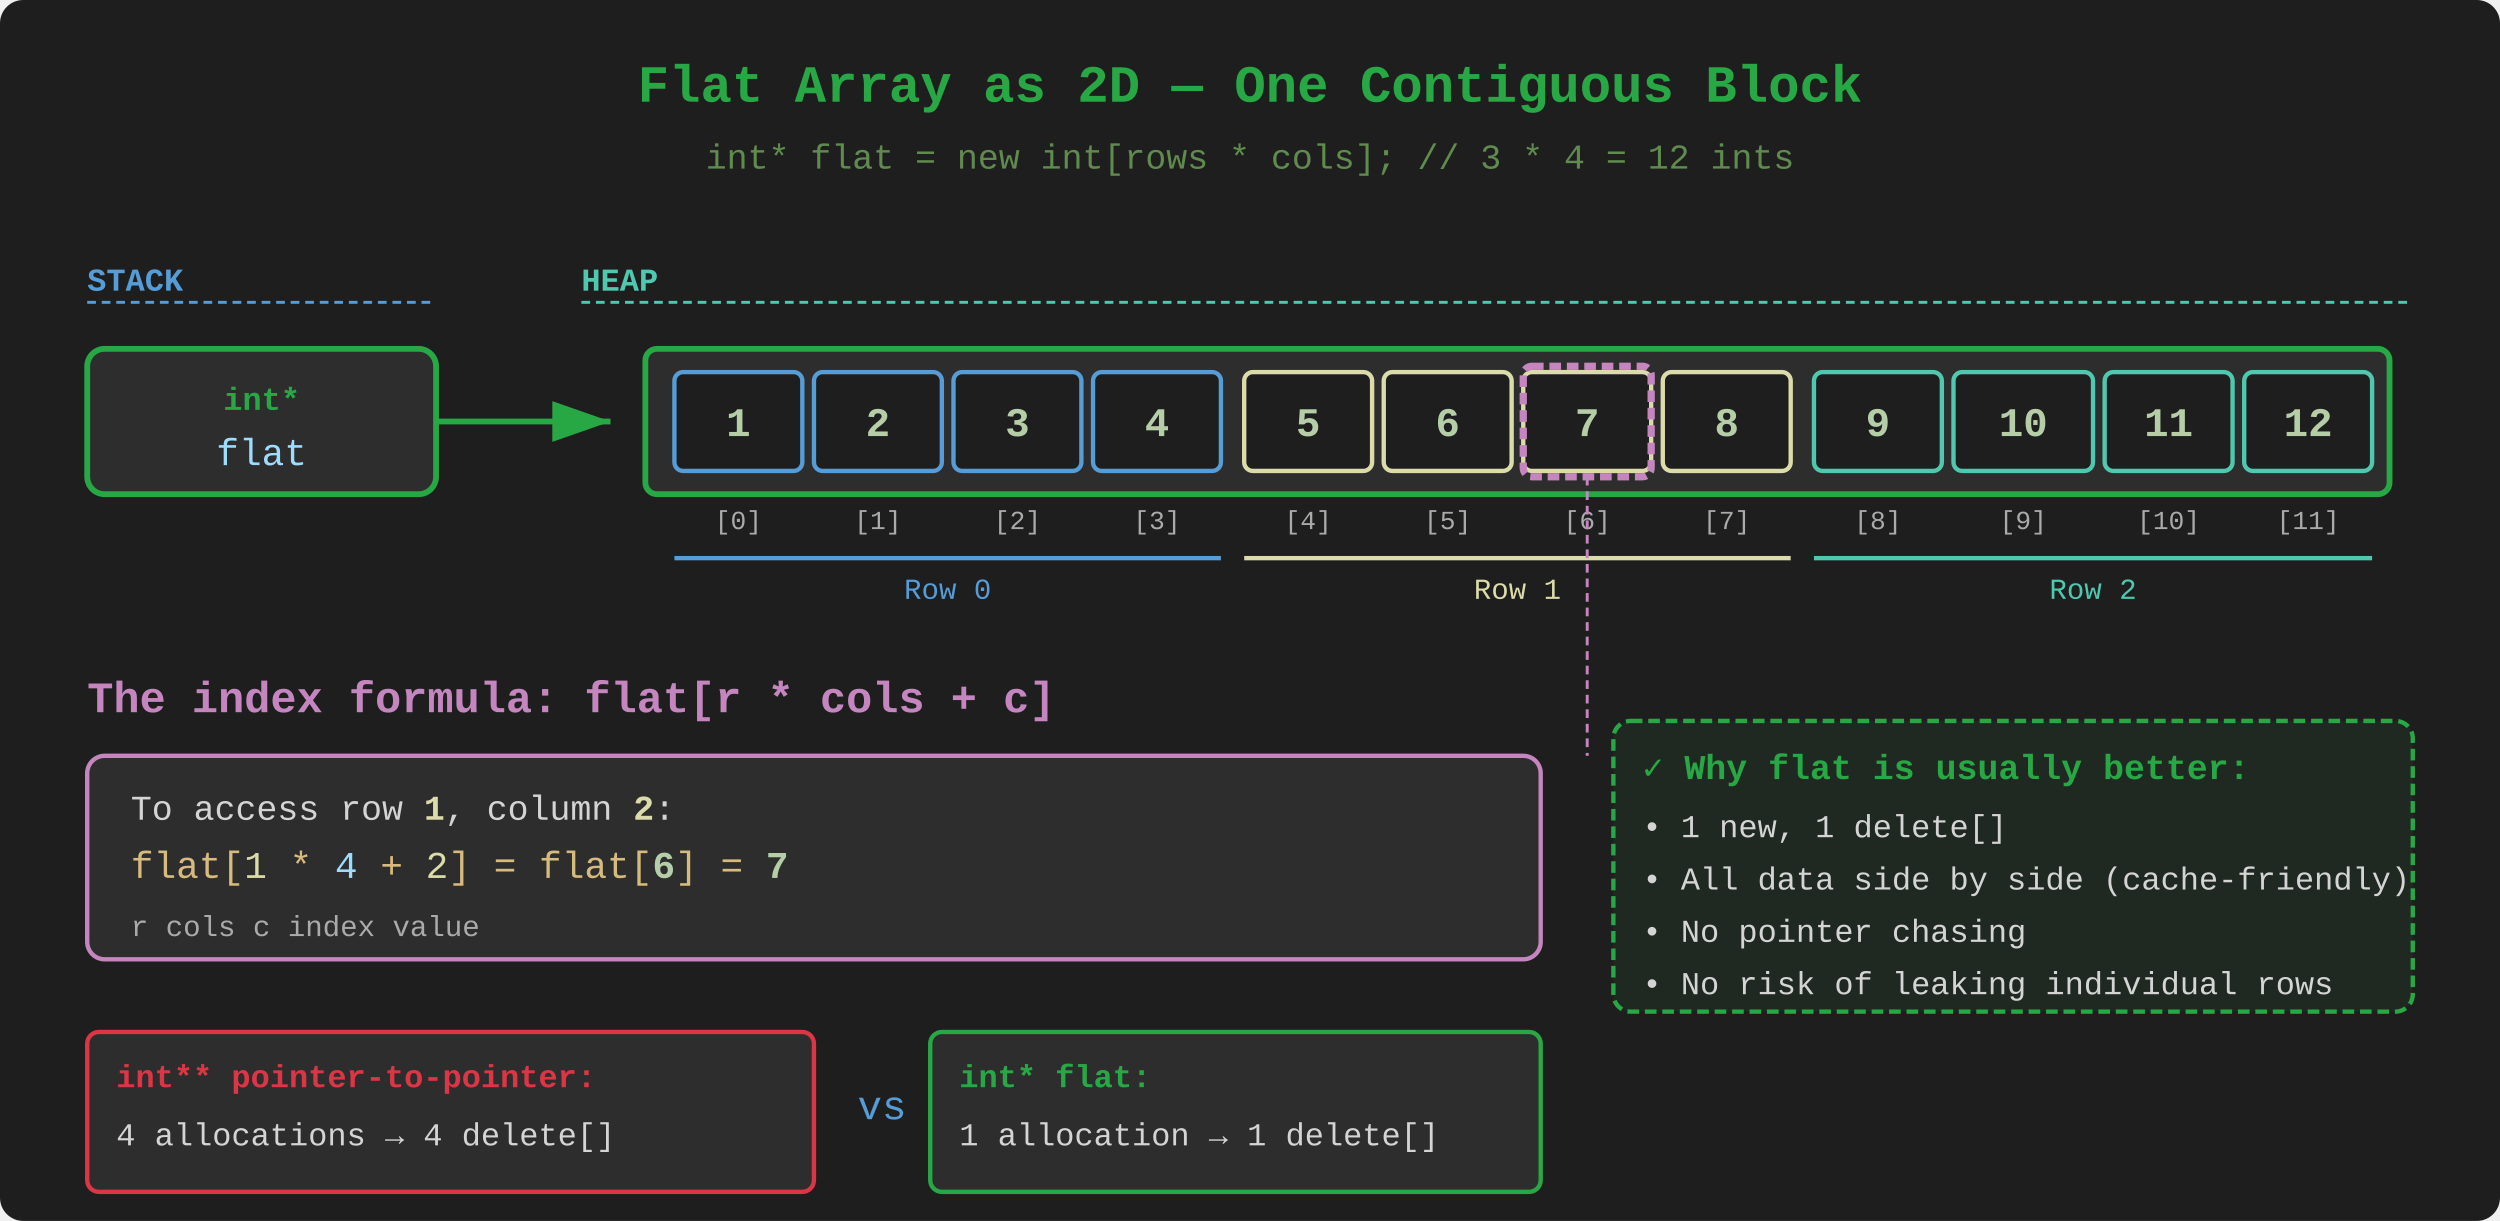
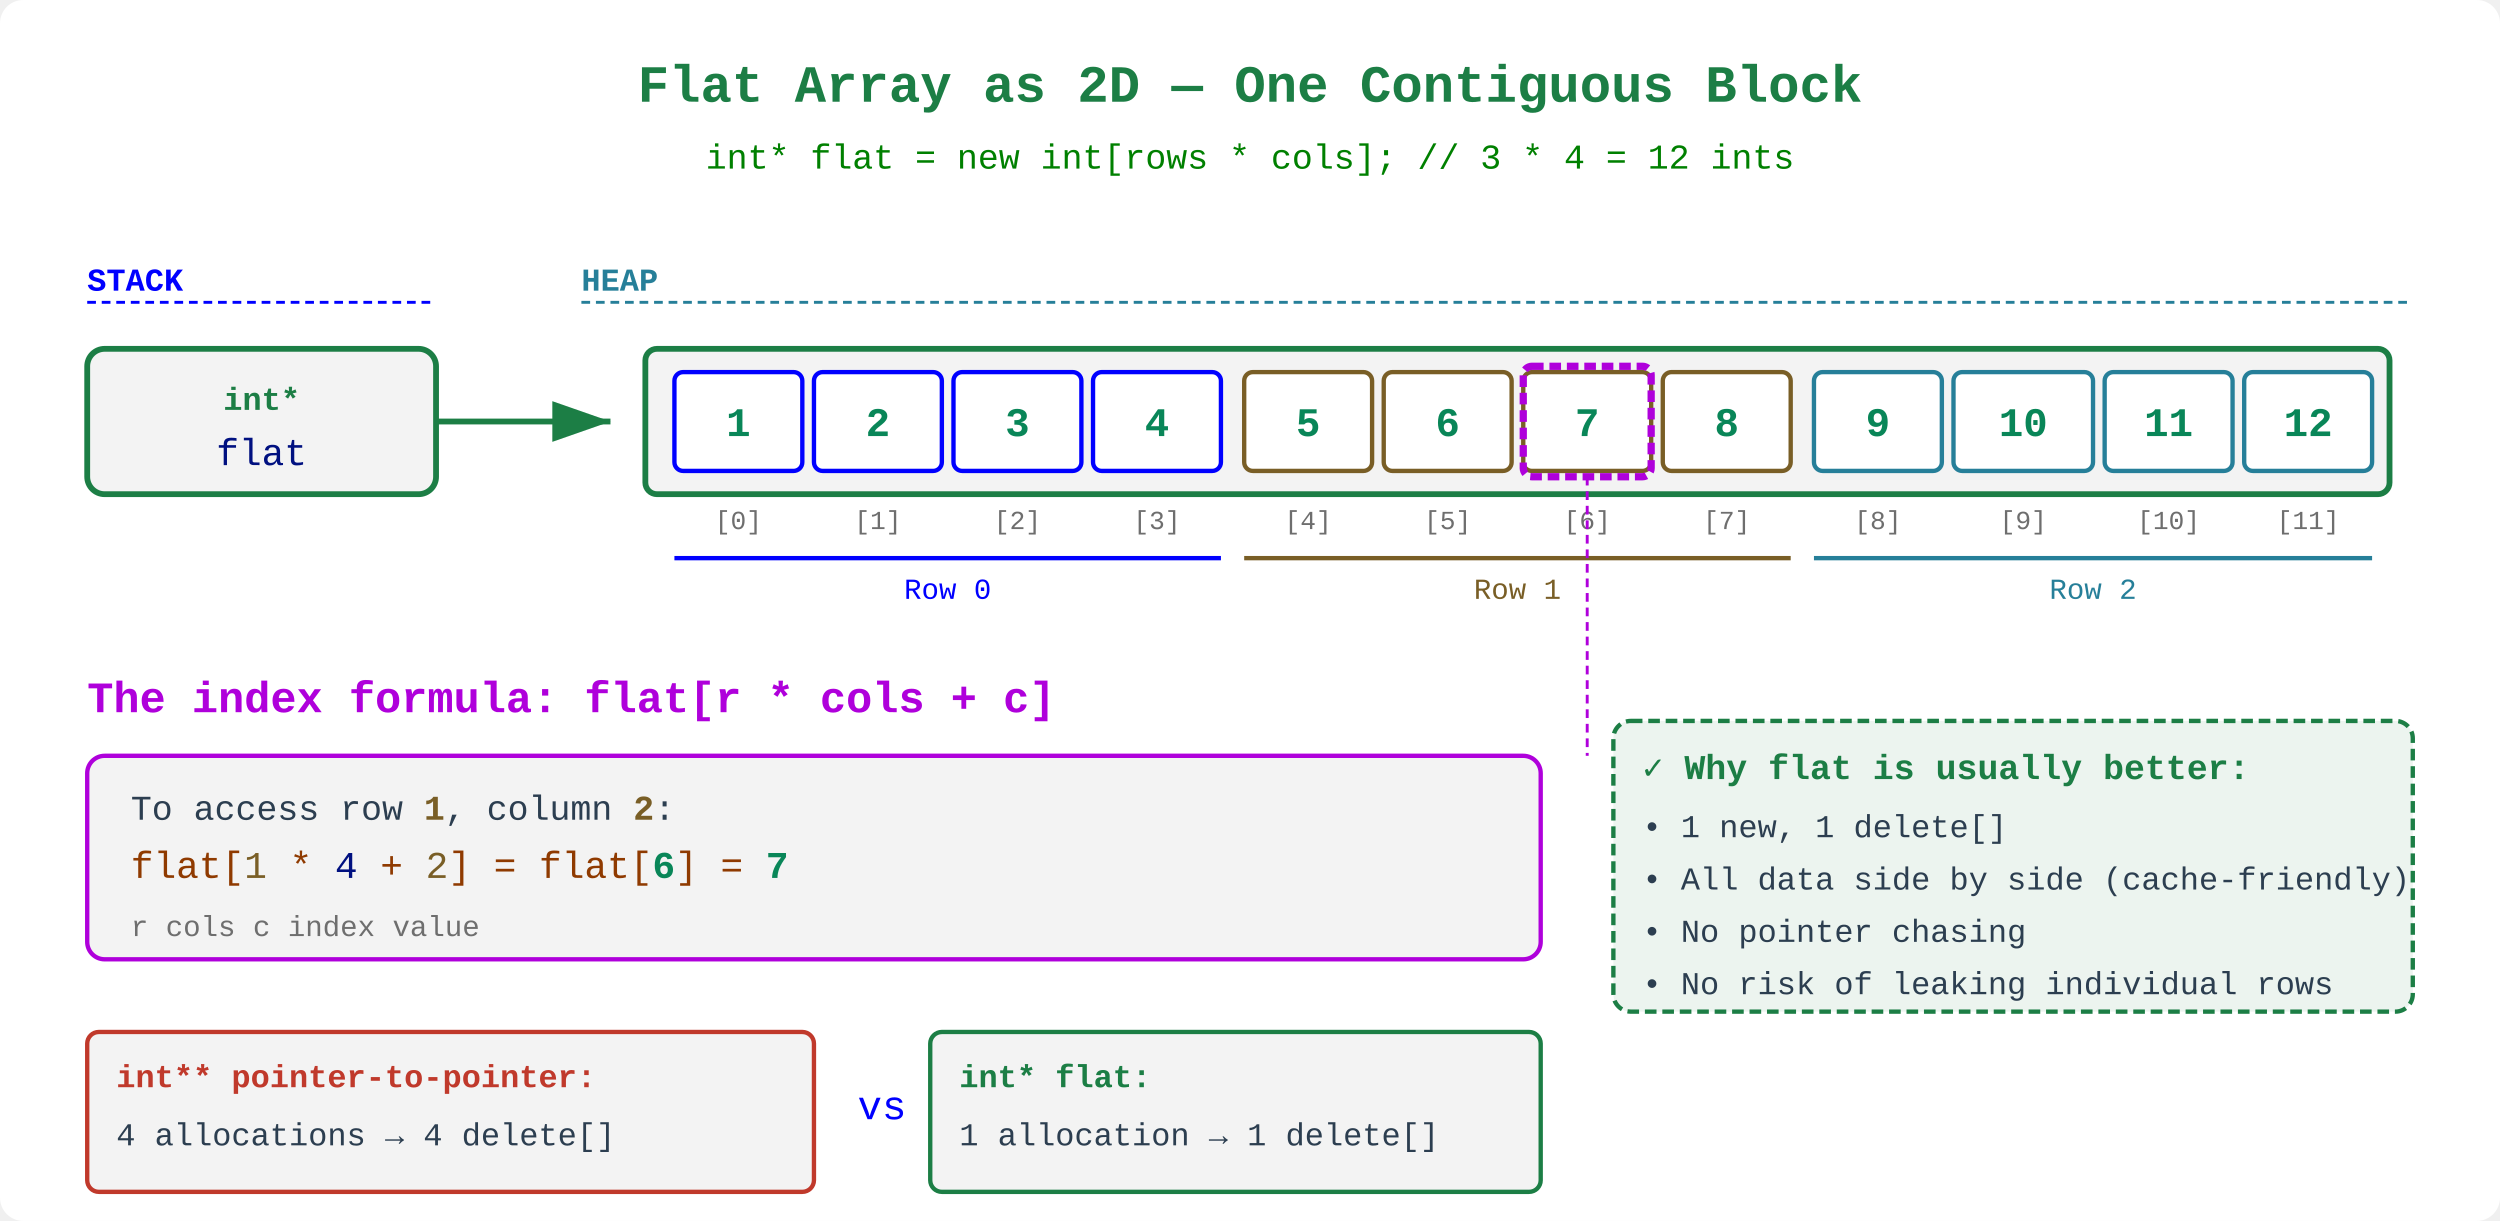
<svg xmlns="http://www.w3.org/2000/svg" viewBox="0 0 860 420" font-family="Consolas, 'Courier New', monospace" font-size="14">
  <defs>
    <marker id="arrow-green" markerWidth="10" markerHeight="7" refX="10" refY="3.5" orient="auto">
-       <polygon points="0 0, 10 3.5, 0 7" fill="#28a745" />
+       <polygon points="0 0, 10 3.5, 0 7" fill="#1c7e45" />
    </marker>
  </defs>
-   <rect width="860" height="420" fill="#1e1e1e" rx="8" />
-   <text x="430" y="35" text-anchor="middle" fill="#28a745" font-size="18" font-weight="bold">Flat Array as 2D — One Contiguous Block</text>
-   <text x="430" y="58" text-anchor="middle" fill="#608b4e" font-size="12">int* flat = new int[rows * cols];   // 3 * 4 = 12 ints</text>
-   <text x="30" y="100" fill="#569cd6" font-size="11" font-weight="bold">STACK</text>
-   <line x1="30" y1="104" x2="150" y2="104" stroke="#569cd6" stroke-width="1" stroke-dasharray="3,2" />
-   <text x="200" y="100" fill="#4ec9b0" font-size="11" font-weight="bold">HEAP</text>
-   <line x1="200" y1="104" x2="830" y2="104" stroke="#4ec9b0" stroke-width="1" stroke-dasharray="3,2" />
-   <rect x="30" y="120" width="120" height="50" rx="6" fill="#2d2d2d" stroke="#28a745" stroke-width="2" />
-   <text x="90" y="141" text-anchor="middle" fill="#28a745" font-size="11" font-weight="bold">int*</text>
-   <text x="90" y="160" text-anchor="middle" fill="#9cdcfe" font-size="13">flat</text>
-   <line x1="150" y1="145" x2="210" y2="145" stroke="#28a745" stroke-width="2" marker-end="url(#arrow-green)" />
-   <rect x="222" y="120" width="600" height="50" rx="4" fill="#2d2d2d" stroke="#28a745" stroke-width="2" />
-   <rect x="232" y="128" width="44" height="34" rx="3" fill="#1e1e1e" stroke="#569cd6" stroke-width="1.5" />
-   <text x="254" y="150" text-anchor="middle" fill="#b5cea8" font-size="14" font-weight="bold">1</text>
-   <rect x="280" y="128" width="44" height="34" rx="3" fill="#1e1e1e" stroke="#569cd6" stroke-width="1.5" />
-   <text x="302" y="150" text-anchor="middle" fill="#b5cea8" font-size="14" font-weight="bold">2</text>
-   <rect x="328" y="128" width="44" height="34" rx="3" fill="#1e1e1e" stroke="#569cd6" stroke-width="1.5" />
-   <text x="350" y="150" text-anchor="middle" fill="#b5cea8" font-size="14" font-weight="bold">3</text>
-   <rect x="376" y="128" width="44" height="34" rx="3" fill="#1e1e1e" stroke="#569cd6" stroke-width="1.5" />
-   <text x="398" y="150" text-anchor="middle" fill="#b5cea8" font-size="14" font-weight="bold">4</text>
-   <rect x="428" y="128" width="44" height="34" rx="3" fill="#1e1e1e" stroke="#dcdcaa" stroke-width="1.5" />
-   <text x="450" y="150" text-anchor="middle" fill="#b5cea8" font-size="14" font-weight="bold">5</text>
-   <rect x="476" y="128" width="44" height="34" rx="3" fill="#1e1e1e" stroke="#dcdcaa" stroke-width="1.5" />
-   <text x="498" y="150" text-anchor="middle" fill="#b5cea8" font-size="14" font-weight="bold">6</text>
-   <rect x="524" y="128" width="44" height="34" rx="3" fill="#1e1e1e" stroke="#dcdcaa" stroke-width="1.5" />
-   <text x="546" y="150" text-anchor="middle" fill="#b5cea8" font-size="14" font-weight="bold">7</text>
-   <rect x="572" y="128" width="44" height="34" rx="3" fill="#1e1e1e" stroke="#dcdcaa" stroke-width="1.5" />
-   <text x="594" y="150" text-anchor="middle" fill="#b5cea8" font-size="14" font-weight="bold">8</text>
-   <rect x="624" y="128" width="44" height="34" rx="3" fill="#1e1e1e" stroke="#4ec9b0" stroke-width="1.5" />
-   <text x="646" y="150" text-anchor="middle" fill="#b5cea8" font-size="14" font-weight="bold">9</text>
-   <rect x="672" y="128" width="48" height="34" rx="3" fill="#1e1e1e" stroke="#4ec9b0" stroke-width="1.5" />
-   <text x="696" y="150" text-anchor="middle" fill="#b5cea8" font-size="14" font-weight="bold">10</text>
-   <rect x="724" y="128" width="44" height="34" rx="3" fill="#1e1e1e" stroke="#4ec9b0" stroke-width="1.5" />
-   <text x="746" y="150" text-anchor="middle" fill="#b5cea8" font-size="14" font-weight="bold">11</text>
-   <rect x="772" y="128" width="44" height="34" rx="3" fill="#1e1e1e" stroke="#4ec9b0" stroke-width="1.5" />
-   <text x="794" y="150" text-anchor="middle" fill="#b5cea8" font-size="14" font-weight="bold">12</text>
-   <text x="254" y="182" text-anchor="middle" fill="#aaa" font-size="9">[0]</text>
-   <text x="302" y="182" text-anchor="middle" fill="#aaa" font-size="9">[1]</text>
-   <text x="350" y="182" text-anchor="middle" fill="#aaa" font-size="9">[2]</text>
-   <text x="398" y="182" text-anchor="middle" fill="#aaa" font-size="9">[3]</text>
-   <text x="450" y="182" text-anchor="middle" fill="#aaa" font-size="9">[4]</text>
-   <text x="498" y="182" text-anchor="middle" fill="#aaa" font-size="9">[5]</text>
-   <text x="546" y="182" text-anchor="middle" fill="#aaa" font-size="9">[6]</text>
-   <text x="594" y="182" text-anchor="middle" fill="#aaa" font-size="9">[7]</text>
-   <text x="646" y="182" text-anchor="middle" fill="#aaa" font-size="9">[8]</text>
-   <text x="696" y="182" text-anchor="middle" fill="#aaa" font-size="9">[9]</text>
-   <text x="746" y="182" text-anchor="middle" fill="#aaa" font-size="9">[10]</text>
-   <text x="794" y="182" text-anchor="middle" fill="#aaa" font-size="9">[11]</text>
-   <line x1="232" y1="192" x2="420" y2="192" stroke="#569cd6" stroke-width="1.5" />
-   <text x="326" y="206" text-anchor="middle" fill="#569cd6" font-size="10">Row 0</text>
-   <line x1="428" y1="192" x2="616" y2="192" stroke="#dcdcaa" stroke-width="1.5" />
-   <text x="522" y="206" text-anchor="middle" fill="#dcdcaa" font-size="10">Row 1</text>
-   <line x1="624" y1="192" x2="816" y2="192" stroke="#4ec9b0" stroke-width="1.5" />
-   <text x="720" y="206" text-anchor="middle" fill="#4ec9b0" font-size="10">Row 2</text>
-   <text x="30" y="245" fill="#c586c0" font-size="15" font-weight="bold">The index formula: flat[r * cols + c]</text>
-   <rect x="30" y="260" width="500" height="70" rx="6" fill="#2d2d2d" stroke="#c586c0" stroke-width="1.5" />
-   <text x="45" y="282" fill="#d4d4d4" font-size="12">To access row <tspan fill="#dcdcaa" font-weight="bold">1</tspan>, column <tspan fill="#dcdcaa" font-weight="bold">2</tspan>:</text>
-   <text x="45" y="302" fill="#d7ba7d" font-size="13">flat[<tspan fill="#dcdcaa">1</tspan> * <tspan fill="#9cdcfe">4</tspan> + <tspan fill="#dcdcaa">2</tspan>]  =  flat[<tspan fill="#b5cea8" font-weight="bold">6</tspan>]  =  <tspan fill="#b5cea8" font-weight="bold">7</tspan>
+   <rect width="860" height="420" fill="#ffffff" rx="8" />
+   <text x="430" y="35" text-anchor="middle" fill="#1c7e45" font-size="18" font-weight="bold">Flat Array as 2D — One Contiguous Block</text>
+   <text x="430" y="58" text-anchor="middle" fill="#008000" font-size="12">int* flat = new int[rows * cols];   // 3 * 4 = 12 ints</text>
+   <text x="30" y="100" fill="#0000ff" font-size="11" font-weight="bold">STACK</text>
+   <line x1="30" y1="104" x2="150" y2="104" stroke="#0000ff" stroke-width="1" stroke-dasharray="3,2" />
+   <text x="200" y="100" fill="#267f99" font-size="11" font-weight="bold">HEAP</text>
+   <line x1="200" y1="104" x2="830" y2="104" stroke="#267f99" stroke-width="1" stroke-dasharray="3,2" />
+   <rect x="30" y="120" width="120" height="50" rx="6" fill="#f3f3f3" stroke="#1c7e45" stroke-width="2" />
+   <text x="90" y="141" text-anchor="middle" fill="#1c7e45" font-size="11" font-weight="bold">int*</text>
+   <text x="90" y="160" text-anchor="middle" fill="#001080" font-size="13">flat</text>
+   <line x1="150" y1="145" x2="210" y2="145" stroke="#1c7e45" stroke-width="2" marker-end="url(#arrow-green)" />
+   <rect x="222" y="120" width="600" height="50" rx="4" fill="#f3f3f3" stroke="#1c7e45" stroke-width="2" />
+   <rect x="232" y="128" width="44" height="34" rx="3" fill="#ffffff" stroke="#0000ff" stroke-width="1.5" />
+   <text x="254" y="150" text-anchor="middle" fill="#098658" font-size="14" font-weight="bold">1</text>
+   <rect x="280" y="128" width="44" height="34" rx="3" fill="#ffffff" stroke="#0000ff" stroke-width="1.5" />
+   <text x="302" y="150" text-anchor="middle" fill="#098658" font-size="14" font-weight="bold">2</text>
+   <rect x="328" y="128" width="44" height="34" rx="3" fill="#ffffff" stroke="#0000ff" stroke-width="1.5" />
+   <text x="350" y="150" text-anchor="middle" fill="#098658" font-size="14" font-weight="bold">3</text>
+   <rect x="376" y="128" width="44" height="34" rx="3" fill="#ffffff" stroke="#0000ff" stroke-width="1.5" />
+   <text x="398" y="150" text-anchor="middle" fill="#098658" font-size="14" font-weight="bold">4</text>
+   <rect x="428" y="128" width="44" height="34" rx="3" fill="#ffffff" stroke="#795e26" stroke-width="1.5" />
+   <text x="450" y="150" text-anchor="middle" fill="#098658" font-size="14" font-weight="bold">5</text>
+   <rect x="476" y="128" width="44" height="34" rx="3" fill="#ffffff" stroke="#795e26" stroke-width="1.5" />
+   <text x="498" y="150" text-anchor="middle" fill="#098658" font-size="14" font-weight="bold">6</text>
+   <rect x="524" y="128" width="44" height="34" rx="3" fill="#ffffff" stroke="#795e26" stroke-width="1.5" />
+   <text x="546" y="150" text-anchor="middle" fill="#098658" font-size="14" font-weight="bold">7</text>
+   <rect x="572" y="128" width="44" height="34" rx="3" fill="#ffffff" stroke="#795e26" stroke-width="1.5" />
+   <text x="594" y="150" text-anchor="middle" fill="#098658" font-size="14" font-weight="bold">8</text>
+   <rect x="624" y="128" width="44" height="34" rx="3" fill="#ffffff" stroke="#267f99" stroke-width="1.5" />
+   <text x="646" y="150" text-anchor="middle" fill="#098658" font-size="14" font-weight="bold">9</text>
+   <rect x="672" y="128" width="48" height="34" rx="3" fill="#ffffff" stroke="#267f99" stroke-width="1.5" />
+   <text x="696" y="150" text-anchor="middle" fill="#098658" font-size="14" font-weight="bold">10</text>
+   <rect x="724" y="128" width="44" height="34" rx="3" fill="#ffffff" stroke="#267f99" stroke-width="1.5" />
+   <text x="746" y="150" text-anchor="middle" fill="#098658" font-size="14" font-weight="bold">11</text>
+   <rect x="772" y="128" width="44" height="34" rx="3" fill="#ffffff" stroke="#267f99" stroke-width="1.5" />
+   <text x="794" y="150" text-anchor="middle" fill="#098658" font-size="14" font-weight="bold">12</text>
+   <text x="254" y="182" text-anchor="middle" fill="#6e6e6e" font-size="9">[0]</text>
+   <text x="302" y="182" text-anchor="middle" fill="#6e6e6e" font-size="9">[1]</text>
+   <text x="350" y="182" text-anchor="middle" fill="#6e6e6e" font-size="9">[2]</text>
+   <text x="398" y="182" text-anchor="middle" fill="#6e6e6e" font-size="9">[3]</text>
+   <text x="450" y="182" text-anchor="middle" fill="#6e6e6e" font-size="9">[4]</text>
+   <text x="498" y="182" text-anchor="middle" fill="#6e6e6e" font-size="9">[5]</text>
+   <text x="546" y="182" text-anchor="middle" fill="#6e6e6e" font-size="9">[6]</text>
+   <text x="594" y="182" text-anchor="middle" fill="#6e6e6e" font-size="9">[7]</text>
+   <text x="646" y="182" text-anchor="middle" fill="#6e6e6e" font-size="9">[8]</text>
+   <text x="696" y="182" text-anchor="middle" fill="#6e6e6e" font-size="9">[9]</text>
+   <text x="746" y="182" text-anchor="middle" fill="#6e6e6e" font-size="9">[10]</text>
+   <text x="794" y="182" text-anchor="middle" fill="#6e6e6e" font-size="9">[11]</text>
+   <line x1="232" y1="192" x2="420" y2="192" stroke="#0000ff" stroke-width="1.5" />
+   <text x="326" y="206" text-anchor="middle" fill="#0000ff" font-size="10">Row 0</text>
+   <line x1="428" y1="192" x2="616" y2="192" stroke="#795e26" stroke-width="1.5" />
+   <text x="522" y="206" text-anchor="middle" fill="#795e26" font-size="10">Row 1</text>
+   <line x1="624" y1="192" x2="816" y2="192" stroke="#267f99" stroke-width="1.5" />
+   <text x="720" y="206" text-anchor="middle" fill="#267f99" font-size="10">Row 2</text>
+   <text x="30" y="245" fill="#af00db" font-size="15" font-weight="bold">The index formula: flat[r * cols + c]</text>
+   <rect x="30" y="260" width="500" height="70" rx="6" fill="#f3f3f3" stroke="#af00db" stroke-width="1.5" />
+   <text x="45" y="282" fill="#2c3e50" font-size="12">To access row <tspan fill="#795e26" font-weight="bold">1</tspan>, column <tspan fill="#795e26" font-weight="bold">2</tspan>:</text>
+   <text x="45" y="302" fill="#8f3a00" font-size="13">flat[<tspan fill="#795e26">1</tspan> * <tspan fill="#001080">4</tspan> + <tspan fill="#795e26">2</tspan>]  =  flat[<tspan fill="#098658" font-weight="bold">6</tspan>]  =  <tspan fill="#098658" font-weight="bold">7</tspan>
  </text>
-   <text x="45" y="322" fill="#aaa" font-size="10">      r   cols   c          index     value</text>
-   <rect x="524" y="126" width="44" height="38" rx="3" fill="none" stroke="#c586c0" stroke-width="2.5" stroke-dasharray="4,2" />
-   <line x1="546" y1="164" x2="546" y2="260" stroke="#c586c0" stroke-width="1" stroke-dasharray="3,2" />
-   <rect x="555" y="248" width="275" height="100" rx="6" fill="#28a74515" stroke="#28a745" stroke-width="1.5" stroke-dasharray="4,2" />
-   <text x="565" y="268" fill="#28a745" font-size="12" font-weight="bold">✓ Why flat is usually better:</text>
-   <text x="565" y="288" fill="#d4d4d4" font-size="11">• 1 new, 1 delete[]</text>
-   <text x="565" y="306" fill="#d4d4d4" font-size="11">• All data side by side (cache-friendly)</text>
-   <text x="565" y="324" fill="#d4d4d4" font-size="11">• No pointer chasing</text>
-   <text x="565" y="342" fill="#d4d4d4" font-size="11">• No risk of leaking individual rows</text>
-   <rect x="30" y="355" width="250" height="55" rx="4" fill="#2d2d2d" stroke="#dc3545" stroke-width="1.5" />
-   <text x="40" y="374" fill="#dc3545" font-size="11" font-weight="bold">int** pointer-to-pointer:</text>
-   <text x="40" y="394" fill="#d4d4d4" font-size="11">4 allocations → 4 delete[]</text>
-   <text x="295" y="385" fill="#569cd6" font-size="14">vs</text>
-   <rect x="320" y="355" width="210" height="55" rx="4" fill="#2d2d2d" stroke="#28a745" stroke-width="1.5" />
-   <text x="330" y="374" fill="#28a745" font-size="11" font-weight="bold">int* flat:</text>
-   <text x="330" y="394" fill="#d4d4d4" font-size="11">1 allocation → 1 delete[]</text>
+   <text x="45" y="322" fill="#6e6e6e" font-size="10">      r   cols   c          index     value</text>
+   <rect x="524" y="126" width="44" height="38" rx="3" fill="none" stroke="#af00db" stroke-width="2.5" stroke-dasharray="4,2" />
+   <line x1="546" y1="164" x2="546" y2="260" stroke="#af00db" stroke-width="1" stroke-dasharray="3,2" />
+   <rect x="555" y="248" width="275" height="100" rx="6" fill="#1c7e4515" stroke="#1c7e45" stroke-width="1.5" stroke-dasharray="4,2" />
+   <text x="565" y="268" fill="#1c7e45" font-size="12" font-weight="bold">✓ Why flat is usually better:</text>
+   <text x="565" y="288" fill="#2c3e50" font-size="11">• 1 new, 1 delete[]</text>
+   <text x="565" y="306" fill="#2c3e50" font-size="11">• All data side by side (cache-friendly)</text>
+   <text x="565" y="324" fill="#2c3e50" font-size="11">• No pointer chasing</text>
+   <text x="565" y="342" fill="#2c3e50" font-size="11">• No risk of leaking individual rows</text>
+   <rect x="30" y="355" width="250" height="55" rx="4" fill="#f3f3f3" stroke="#c0392b" stroke-width="1.5" />
+   <text x="40" y="374" fill="#c0392b" font-size="11" font-weight="bold">int** pointer-to-pointer:</text>
+   <text x="40" y="394" fill="#2c3e50" font-size="11">4 allocations → 4 delete[]</text>
+   <text x="295" y="385" fill="#0000ff" font-size="14">vs</text>
+   <rect x="320" y="355" width="210" height="55" rx="4" fill="#f3f3f3" stroke="#1c7e45" stroke-width="1.5" />
+   <text x="330" y="374" fill="#1c7e45" font-size="11" font-weight="bold">int* flat:</text>
+   <text x="330" y="394" fill="#2c3e50" font-size="11">1 allocation → 1 delete[]</text>
</svg>
